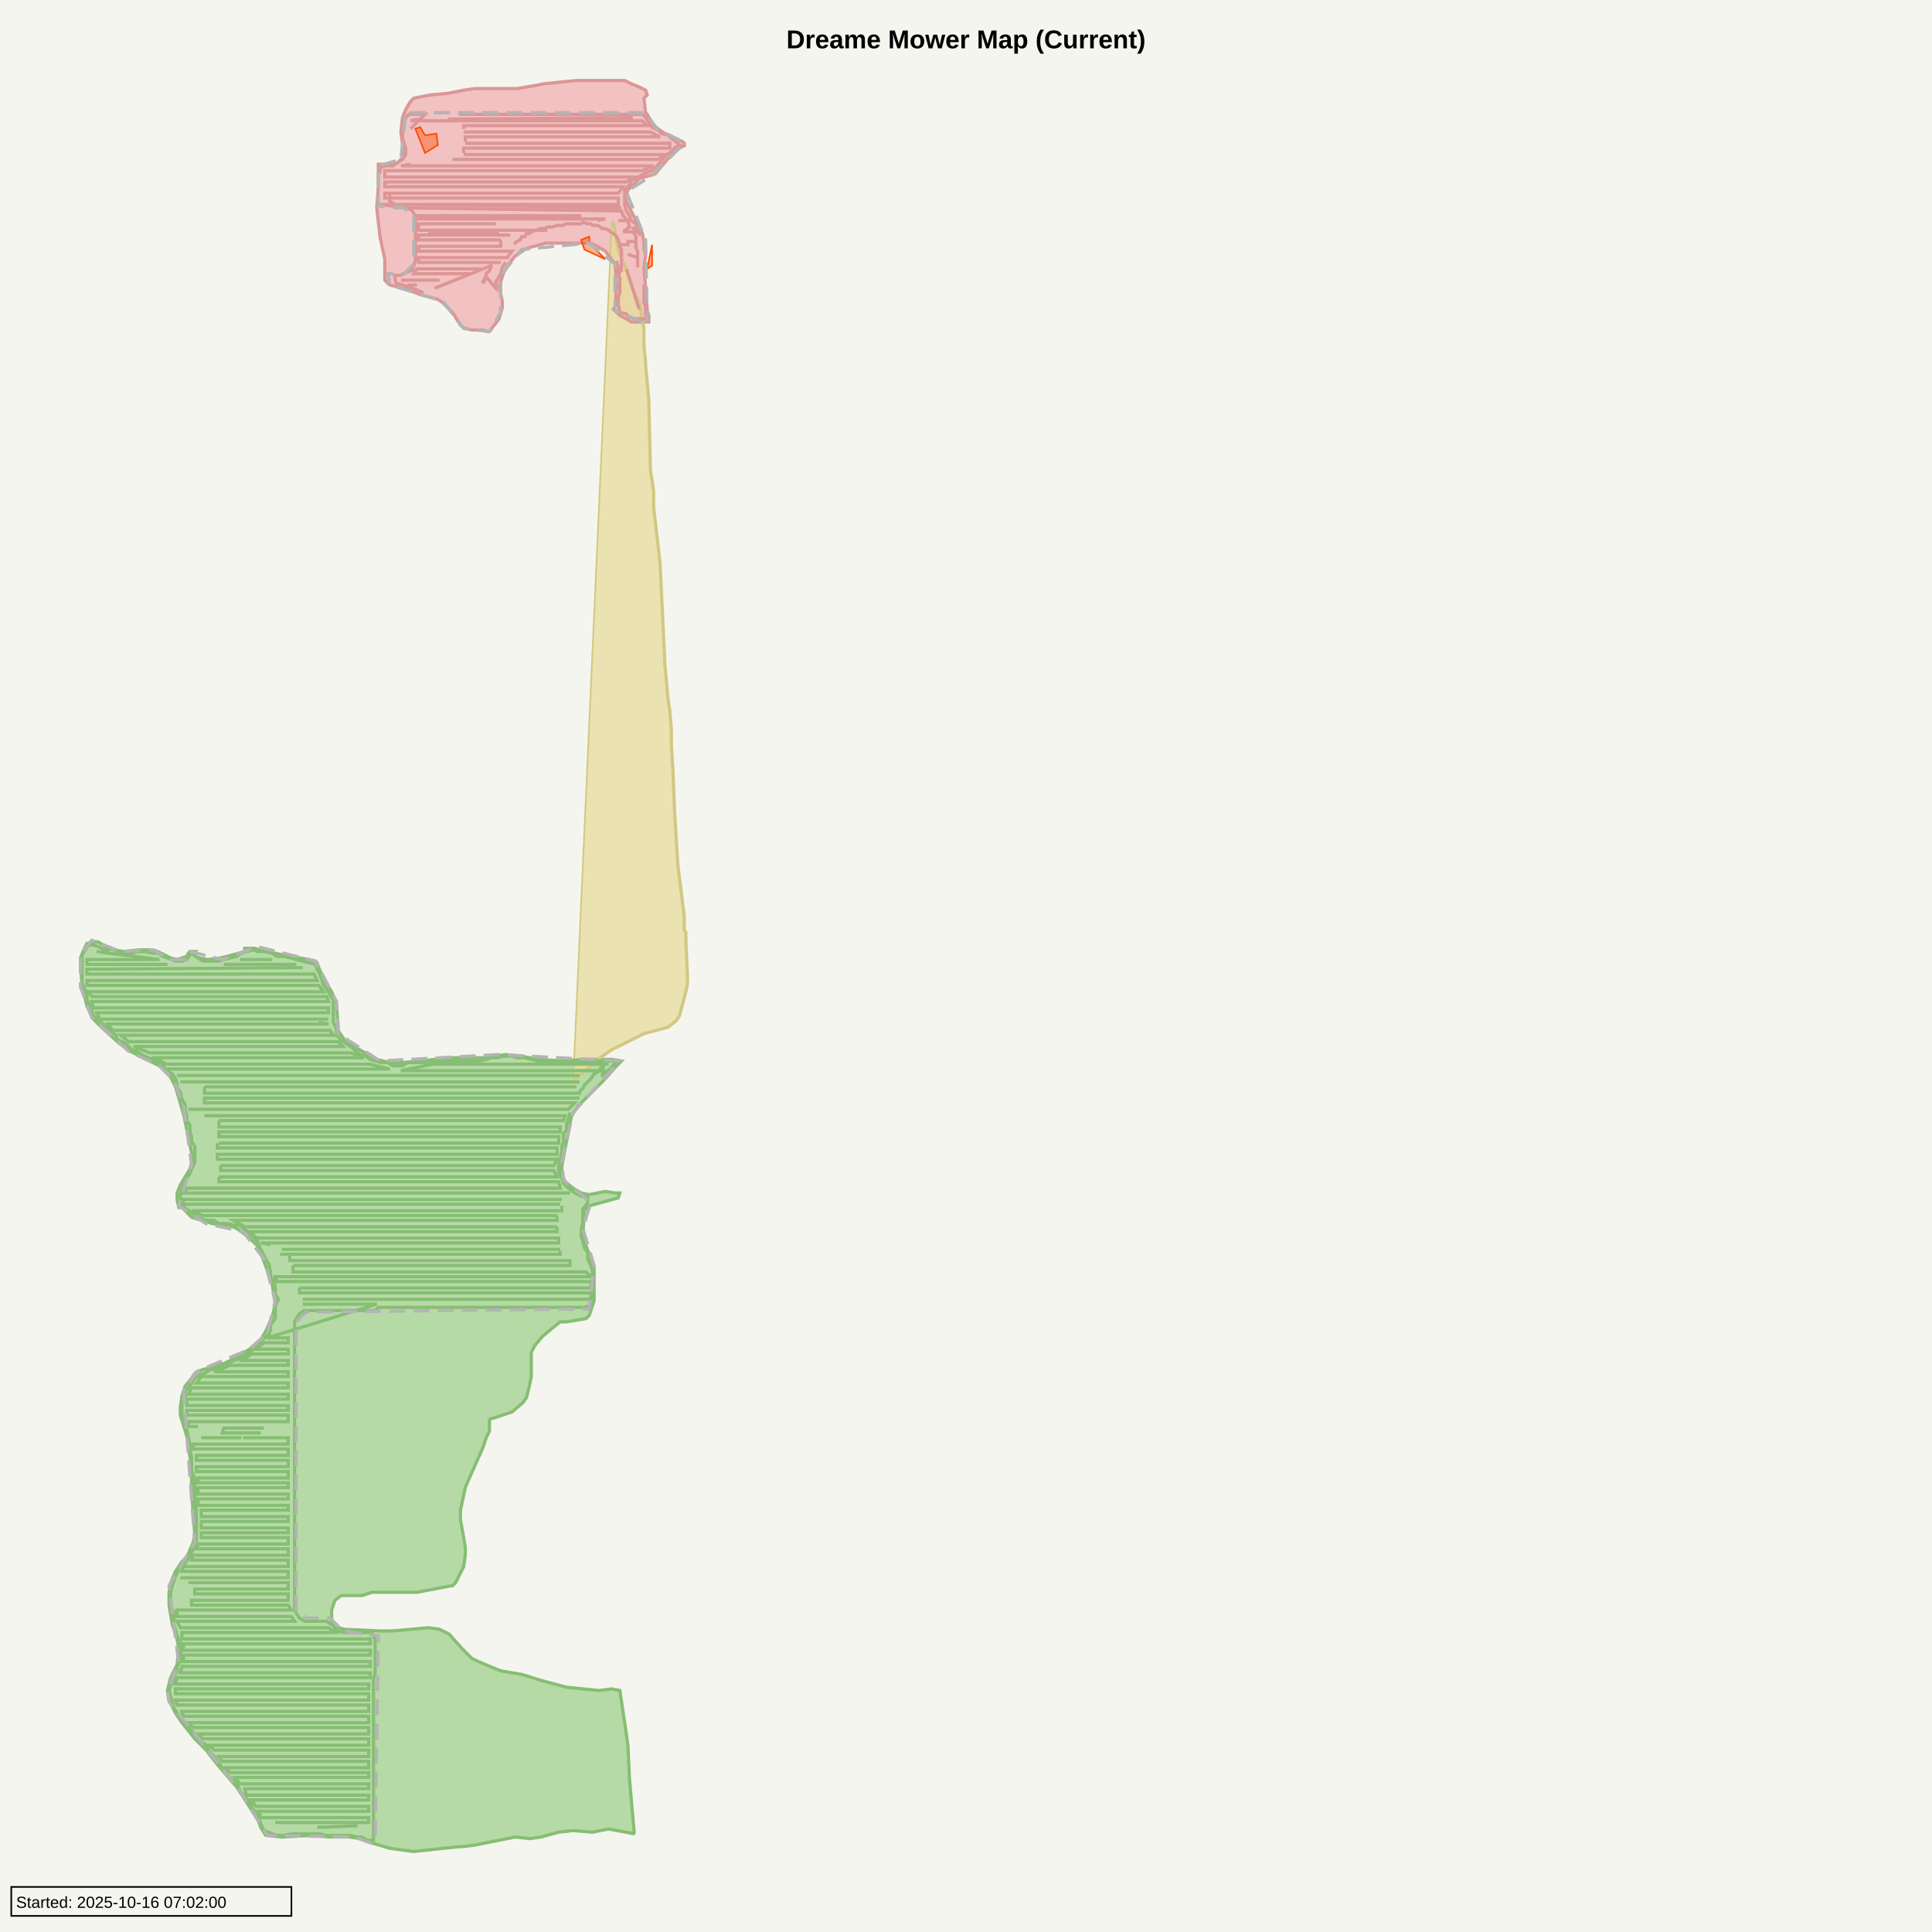
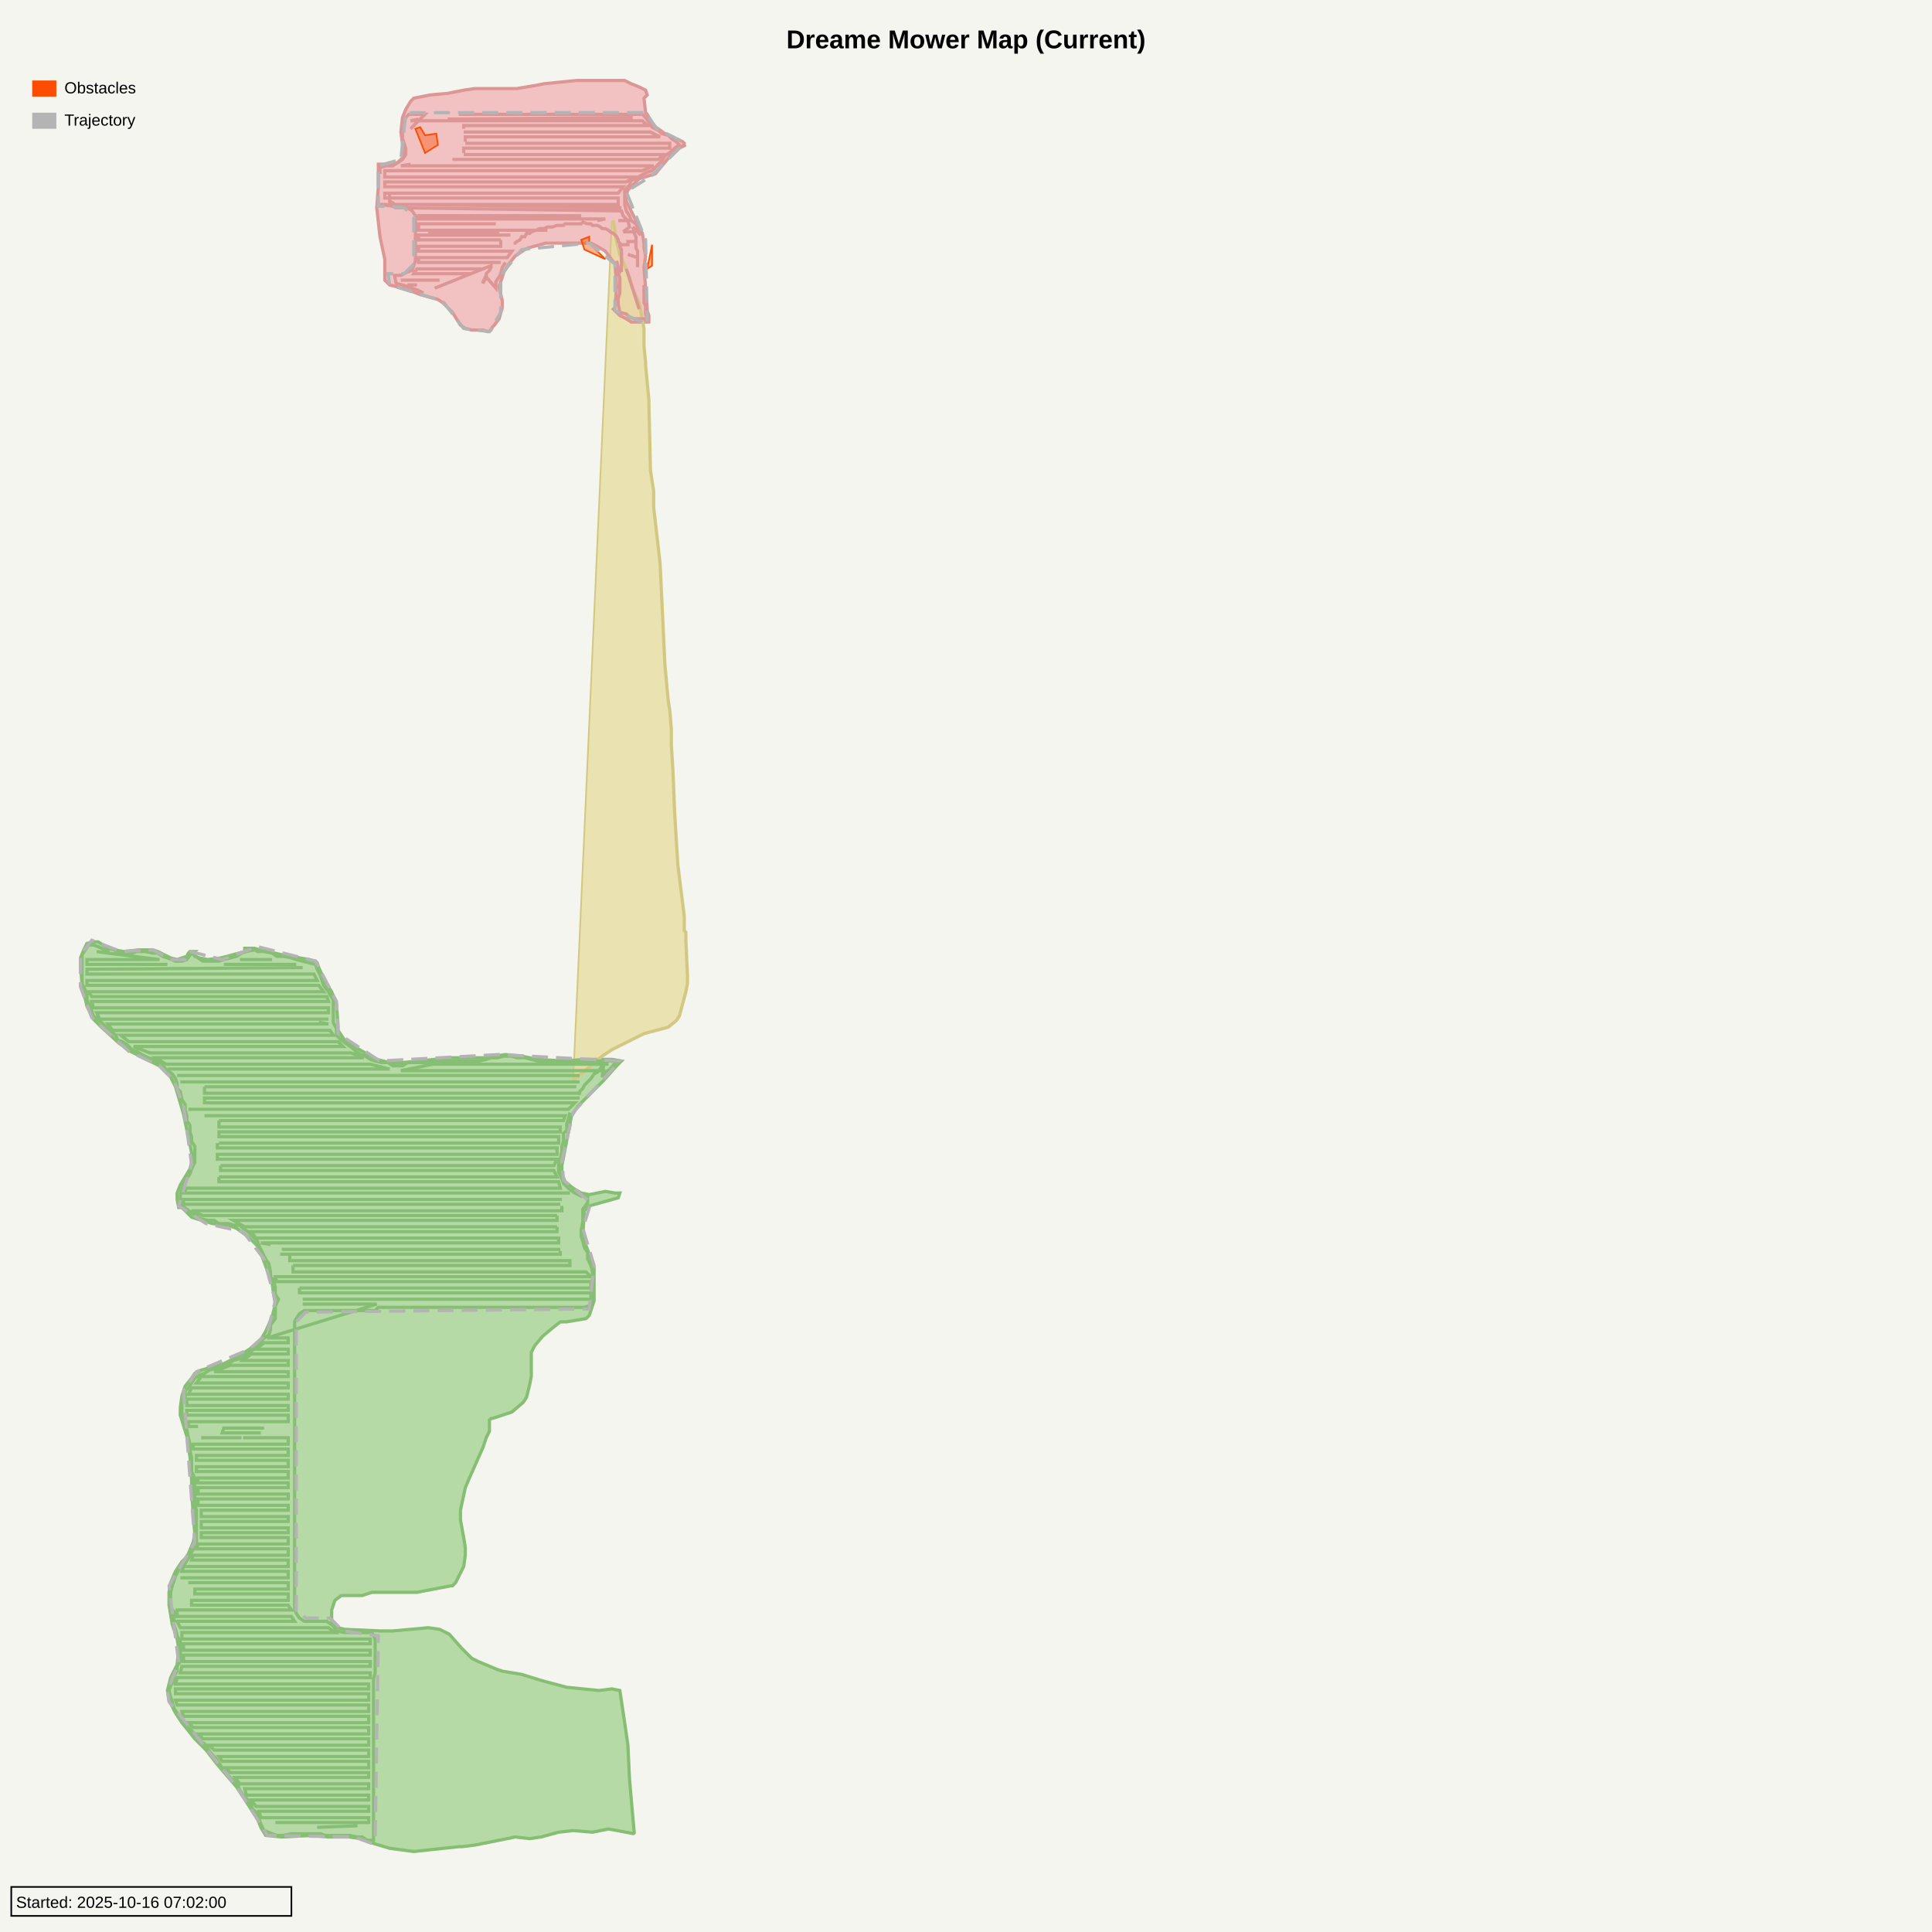
<svg xmlns="http://www.w3.org/2000/svg" width="1200" height="1200" viewBox="0 0 1200 1200">
  <rect width="100%" height="100%" fill="#f5f5f0" />
  <polygon points="394,1139 378,1136 368,1138 356,1137 347,1138 336,1141 329,1142 320,1141 295,1146 287,1147 285,1147 257,1150 242,1148 232,1145 224,1142 217,1141 204,1141 194,1140 175,1141 165,1140 162,1135 160,1130 147,1110 135,1096 128,1087 121,1080 113,1070 109,1064 105,1056 104,1050 106,1042 110,1034 111,1024 110,1018 107,1009 105,997 105,989 106,983 109,976 113,970 116,967 117,965 120,958 121,953 119,927 119,919 118,905 116,892 112,879 112,874 113,867 115,861 119,856 121,853 125,851 139,847 147,843 155,838 162,832 165,827 169,818 171,810 170,804 169,797 163,781 160,774 154,768 147,763 142,761 132,760 122,757 119,756 113,750 111,750 110,745 110,741 112,736 118,726 119,722 119,716 114,692 109,675 106,669 104,667 101,664 99,662 81,653 74,648 63,638 58,633 54,625 51,612 50,600 50,595 52,590 54,586 58,585 61,585 67,589 71,590 77,591 86,590 95,590 98,591 106,595 110,596 116,594 117,592 118,591 121,591 120,592 121,594 124,595 129,596 137,595 141,594 152,591 152,589 153,589 158,589 162,590 175,593 192,596 196,597 197,598 198,601 202,610 206,616 208,621 209,624 210,637 210,640 212,643 214,646 218,649 234,658 242,660 250,660 280,657 300,657 314,655 324,656 334,658 350,659 363,658 380,658 386,659 383,662 375,671 359,687 355,693 354,698 349,724 349,729 351,734 356,738 361,741 366,742 376,740 382,741 385,741 384,744 366,749 364,751 363,752 362,767 363,771 369,787 369,791 369,798 369,808 366,817 364,819 352,821 348,821 343,825 337,830 332,836 330,840 330,845 330,855 329,860 327,868 325,871 318,877 312,879 306,881 305,881 304,882 304,889 302,893 300,899 292,917 289,924 286,938 286,944 288,955 289,961 289,966 288,973 283,983 281,985 280,985 259,989 239,989 231,989 225,991 212,991 208,994 207,997 206,1000 206,1004 206,1007 207,1008 210,1011 214,1012 236,1013 244,1013 266,1011 273,1012 277,1014 279,1015 287,1024 293,1030 297,1032 309,1037 312,1038 324,1040 337,1044 352,1048 372,1050 380,1049 385,1050 388,1070 390,1084 391,1105 393,1128 394,1139" fill="#a4d291c8" stroke="#86be73" />
  <polygon points="426,90 424,91 425,89 424,88 413,83 406,78 402,71 401,70 400,61 402,59 401,56 397,54 392,52 388,50 358,50 338,52 333,53 321,55 295,55 288,56 278,58 267,59 257,61 255,63 252,68 250,73 249,82 251,97 249,99 247,101 241,102 235,102 235,105 235,116 234,129 236,147 239,161 239,174 242,177 250,179 256,181 261,183 272,186 275,188 277,190 280,193 281,194 286,202 289,204 293,205 300,205 303,206 305,205 306,203 307,202 310,198 312,191 312,187 310,178 311,175 313,169 316,164 320,159 326,155 328,154 339,151 344,151 358,151 367,151 371,153 376,156 382,164 383,178 382,191 381,192 382,193 385,196 389,198 392,200 403,200 403,196 402,193 402,192 400,166 401,159 400,154 400,151 399,145 391,129 389,125 389,121 390,118 394,114 397,111 407,108 417,96 422,92 426,90" fill="#f0b4b4c8" stroke="#dc9696" />
  <polygon points="356,671 361,667 374,656 380,652 400,642 415,638 420,634 422,631 426,616 427,611 427,606 426,584 426,579 425,578 425,569 421,537 419,504 418,479 417,463 417,453 416,441 415,435 413,413 410,350 406,315 406,305 404,292 403,248 401,227 401,225 400,215 400,216 400,204 397,188 393,179 391,172 385,158 383,150 381,138 380,138" fill="#e6dca0c8" stroke="#d2c882" />
  <path d="M 394 1139 L 378 1136 L 368 1138 L 356 1137 L 347 1138 L 336 1141 L 329 1142 L 320 1141 L 295 1146 L 287 1147 L 285 1147 L 257 1150 L 242 1148 L 232 1145 L 224 1142 L 217 1141 L 204 1141 L 194 1140 L 175 1141 L 165 1140 L 162 1135 L 160 1130 L 147 1110 L 135 1096 L 128 1087 L 121 1080 L 113 1070 L 109 1064 L 105 1056 L 104 1050 L 106 1042 L 110 1034 L 111 1024 L 110 1018 L 107 1009 L 105 997 L 105 989 L 106 983 L 109 976 L 113 970 L 116 967 L 117 965 L 120 958 L 121 953 L 119 927 L 119 919 L 118 905 L 116 892 L 112 879 L 112 874 L 113 867 L 115 861 L 119 856 L 121 853 L 125 851 L 139 847 L 147 843 L 155 838 L 162 832 L 165 827 L 169 818 L 171 810 L 170 804 L 169 797 L 163 781 L 160 774 L 154 768 L 147 763 L 142 761 L 132 760 L 122 757 L 119 756 L 113 750 L 111 750 L 110 745 L 110 741 L 112 736 L 118 726 L 119 722 L 119 716 L 114 692 L 109 675 L 106 669 L 104 667 L 101 664 L 99 662 L 81 653 L 74 648 L 63 638 L 58 633 L 54 625 L 51 612 L 50 600 L 50 595 L 52 590 L 54 586 L 58 585 L 61 585 L 67 589 L 71 590 L 77 591 L 86 590 L 95 590 L 98 591 L 106 595 L 110 596 L 116 594 L 117 592 L 118 591 L 121 591 L 120 592 L 121 594 L 124 595 L 129 596 L 137 595 L 141 594 L 152 591 L 152 589 L 153 589 L 158 589 L 162 590 L 175 593 L 192 596 L 196 597 L 197 598 L 198 601 L 202 610 L 206 616 L 208 621 L 209 624 L 210 637 L 210 640 L 212 643 L 214 646 L 218 649 L 234 658 L 242 660 L 250 660 L 280 657 L 300 657 L 314 655 L 324 656 L 334 658 L 350 659 L 363 658 L 380 658 L 386 659 L 383 662 L 375 671 L 359 687 L 355 693 L 354 698 L 349 724 L 349 729 L 351 734 L 356 738 L 361 741 L 366 742 L 376 740 L 382 741 L 385 741 L 384 744 L 366 749 L 364 751 L 363 752 L 362 767 L 363 771 L 369 787 L 369 791 L 369 798 L 369 808 L 366 817 L 364 819 L 352 821 L 348 821 L 343 825 L 337 830 L 332 836 L 330 840 L 330 845 L 330 855 L 329 860 L 327 868 L 325 871 L 318 877 L 312 879 L 306 881 L 305 881 L 304 882 L 304 889 L 302 893 L 300 899 L 292 917 L 289 924 L 286 938 L 286 944 L 288 955 L 289 961 L 289 966 L 288 973 L 283 983 L 281 985 L 280 985 L 259 989 L 239 989 L 231 989 L 225 991 L 212 991 L 208 994 L 207 997 L 206 1000 L 206 1004 L 206 1007 L 207 1008 L 210 1011 L 214 1012 L 236 1013 L 244 1013 L 266 1011 L 273 1012 L 277 1014 L 279 1015 L 287 1024 L 293 1030 L 297 1032 L 309 1037 L 312 1038 L 324 1040 L 337 1044 L 352 1048 L 372 1050 L 380 1049 L 385 1050 L 388 1070 L 390 1084 L 391 1105 L 393 1128 L 394 1139" stroke="#86be73" stroke-width="2" fill="none" />
  <path d="M 426 90 L 424 91 L 425 89 L 424 88 L 413 83 L 406 78 L 402 71 L 401 70 L 400 61 L 402 59 L 401 56 L 397 54 L 392 52 L 388 50 L 358 50 L 338 52 L 333 53 L 321 55 L 295 55 L 288 56 L 278 58 L 267 59 L 257 61 L 255 63 L 252 68 L 250 73 L 249 82 L 251 97 L 249 99 L 247 101 L 241 102 L 235 102 L 235 105 L 235 116 L 234 129 L 236 147 L 239 161 L 239 174 L 242 177 L 250 179 L 256 181 L 261 183 L 272 186 L 275 188 L 277 190 L 280 193 L 281 194 L 286 202 L 289 204 L 293 205 L 300 205 L 303 206 L 305 205 L 306 203 L 307 202 L 310 198 L 312 191 L 312 187 L 310 178 L 311 175 L 313 169 L 316 164 L 320 159 L 326 155 L 328 154 L 339 151 L 344 151 L 358 151 L 367 151 L 371 153 L 376 156 L 382 164 L 383 178 L 382 191 L 381 192 L 382 193 L 385 196 L 389 198 L 392 200 L 403 200 L 403 196 L 402 193 L 402 192 L 400 166 L 401 159 L 400 154 L 400 151 L 399 145 L 391 129 L 389 125 L 389 121 L 390 118 L 394 114 L 397 111 L 407 108 L 417 96 L 422 92 L 426 90" stroke="#dc9696" stroke-width="2" fill="none" />
  <path d="M 356 671 L 361 667 L 374 656 L 380 652 L 400 642 L 415 638 L 420 634 L 422 631 L 426 616 L 427 611 L 427 606 L 426 584 L 426 579 L 425 578 L 425 569 L 421 537 L 419 504 L 418 479 L 417 463 L 417 453 L 416 441 L 415 435 L 413 413 L 410 350 L 406 315 L 406 305 L 404 292 L 403 248 L 401 227 L 401 225 L 400 215 L 400 216 L 400 204 L 397 188 L 393 179 L 391 172 L 385 158 L 383 150 L 381 138 L 380 138" stroke="#d2c882" stroke-width="2" fill="none" />
  <path d="M 378 661 L 269 661 L 249 665 L 376 665 L 370 665 M 360 668 L 110 668 L 116 668 M 112 672 L 360 672 M 358 675 L 127 675 M 127 675 L 127 679 L 361 679 L 356 679 M 360 682 L 127 682 M 127 681 L 127 685 L 357 685 L 353 689 L 117 689 L 123 689 M 127 693 L 351 693 L 350 696 L 136 696 M 136 696 L 136 700 L 348 700 L 348 703 L 135 703 M 136 702 L 136 706 L 347 706 L 347 710 L 136 710 M 135 710 L 135 713 L 346 713 L 346 717 L 136 717 M 135 716 L 135 720 L 346 720 L 344 724 L 137 724 M 137 724 L 137 727 L 344 727 L 346 731 L 136 731 M 136 731 L 136 734 L 347 734 L 348 738 L 116 738 L 114 741 L 354 741 L 349 741 M 349 745 L 114 745 L 114 748 L 348 748 M 349 749 L 349 752 L 119 752 L 126 755 L 346 755 M 346 755 L 346 758 L 145 758 L 152 762 L 346 762 M 346 762 L 346 765 L 156 765 L 159 769 L 348 769 M 347 769 L 347 772 L 162 772 L 168 773 M 175 776 L 348 776 M 348 777 L 348 779 L 174 779 M 180 779 L 180 783 L 354 783 M 354 782 L 354 786 L 182 786 M 182 786 L 182 790 L 364 790 L 367 793 L 171 793 L 172 796 L 367 796 L 367 800 L 186 800 M 186 800 L 186 803 L 367 803 L 367 807 L 188 807 M 188 806 M 188 810 L 234 810 L 166 831 L 179 831 L 179 834 L 164 834 L 159 838 L 179 838 L 179 841 L 156 841 L 151 845 L 179 845 L 179 848 L 143 848 L 133 852 L 179 852 L 179 855 L 125 855 L 122 859 L 179 859 L 179 862 L 119 862 L 117 866 L 179 866 L 179 869 L 116 869 L 116 873 L 179 873 L 179 876 L 116 876 L 116 879 L 179 879 L 179 883 L 117 883 L 117 886 L 123 886 M 151 893 L 179 893 L 179 897 L 120 897 L 120 900 L 179 900 L 179 904 L 122 904 L 122 907 L 179 907 L 179 911 L 122 911 L 122 914 L 179 914 L 179 918 L 123 918 L 123 921 L 179 921 L 179 924 L 123 924 L 123 928 L 179 928 L 179 931 L 123 931 L 123 935 L 179 935 L 179 938 L 125 938 L 125 942 L 179 942 L 179 945 L 125 945 L 125 949 L 179 949 L 179 952 L 125 952 L 125 955 L 179 955 L 179 959 L 123 959 L 122 962 L 179 962 L 179 966 L 120 966 L 119 969 L 179 969 L 179 973 L 114 973 L 113 976 L 179 976 L 179 980 L 112 980 L 117 980 M 117 983 L 179 983 L 179 987 L 121 987 M 121 986 L 121 990 L 179 990 L 179 994 L 120 994 M 119 993 L 119 997 L 179 997 L 181 1000 L 110 1000 L 110 1004 L 181 1004 L 183 1007 L 110 1007 L 112 1011 L 204 1011 L 208 1014 L 113 1014 L 113 1018 L 230 1018 L 230 1021 L 114 1021 L 114 1025 L 230 1025 L 230 1028 L 114 1028 L 114 1032 L 230 1032 L 230 1035 L 113 1035 L 112 1039 L 230 1039 L 230 1042 L 110 1042 L 109 1046 L 229 1046 L 229 1049 L 109 1049 L 109 1052 L 229 1052 L 229 1056 L 109 1056 L 110 1059 L 229 1059 L 229 1063 L 113 1063 L 114 1066 L 229 1066 L 229 1070 L 117 1070 L 120 1073 L 229 1073 L 229 1077 L 123 1077 L 126 1080 L 229 1080 L 229 1084 L 130 1084 L 133 1087 L 229 1087 L 229 1091 L 136 1091 L 138 1094 L 229 1094 L 229 1098 L 140 1098 L 143 1101 L 229 1101 L 229 1104 L 146 1104 L 149 1108 L 229 1108 L 229 1111 L 152 1111 L 153 1115 L 229 1115 L 229 1118 L 156 1118 L 159 1122 L 229 1122 L 229 1125 L 161 1125 L 162 1129 L 229 1129 L 229 1132 L 171 1132 M 197 1135 L 222 1134 M 162 890 L 138 890 L 139 887 L 164 887 M 150 893 L 125 893 M 104 664 L 242 664 L 230 661 L 103 661 L 97 657 L 226 657 L 218 654 L 93 654 L 83 650 L 213 650 L 210 647 L 80 647 L 75 643 L 207 643 L 205 640 L 70 640 L 67 636 L 204 636 L 198 635 M 204 633 L 62 633 L 60 629 L 204 629 L 204 626 L 58 626 L 57 622 L 204 622 L 203 619 L 57 619 L 55 616 L 201 616 L 198 612 L 54 612 L 54 609 L 197 609 L 195 605 L 54 605 L 54 602 L 188 601 M 184 599 L 139 599 L 145 599 M 149 596 L 169 596 L 163 596 M 165 594 M 104 599 L 54 599 L 54 596 L 99 596 L 67 592 L 60 591 M 71 591 L 74 592 L 78 592 L 82 592 L 85 591 L 90 591 L 95 592 L 98 592 L 101 594 L 104 595 L 109 597 L 113 597 L 116 596 L 119 592 L 123 595 L 126 597 L 130 597 L 136 597 L 139 596 L 143 595 L 147 594 L 150 592 L 153 591 L 158 590 L 160 591 L 164 591 L 169 592 L 172 594 L 176 594 L 181 595 L 184 596 L 188 597 L 192 598 L 196 599 L 197 602 L 199 606 L 200 609 L 201 612 L 204 616 L 205 618 L 207 621 L 207 627 L 207 631 L 207 635 L 209 639 L 209 643 L 212 646 L 216 649 L 219 651 L 221 653 L 224 655 L 227 656 L 230 658 L 233 659 L 237 660 L 241 660 L 244 662 L 250 662 L 253 660 L 257 660 L 263 660 L 267 660 L 270 659 L 276 659 L 280 659 L 284 659 L 289 659 L 294 659 L 298 659 L 302 658 L 305 657 L 309 657 L 313 656 L 318 656 L 321 657 L 326 657 L 330 658 L 334 659 L 340 659 L 344 659 L 347 660 L 352 660 L 357 660 L 360 660 L 365 659 L 369 659 L 373 659 L 378 659 L 383 659 L 379 664 L 376 666 L 374 669 L 375 661 M 375 660 L 374 662 L 372 665 L 371 666 L 369 667 L 367 670 L 366 671 L 365 672 L 364 673 L 363 674 L 362 676 L 361 677 L 360 678 L 359 680 M 354 691 L 353 695 L 352 698 L 352 702 L 350 704 L 350 709 L 349 712 L 349 715 L 348 720 L 347 723 L 347 728 L 349 732 L 350 735 L 353 738 L 357 741 L 361 743 L 365 743 L 365 747 L 362 751 L 362 755 L 362 759 L 361 764 L 361 768 L 362 771 L 363 775 L 365 778 L 365 782 L 367 786 L 368 790 L 368 794 L 368 799 L 368 803 L 368 807 L 366 811 L 363 812 L 359 812 L 353 812 L 348 812 L 344 812 L 339 812 L 334 812 L 330 812 L 324 812 L 320 812 L 315 812 L 310 812 L 306 812 L 301 812 L 296 812 L 291 812 L 287 812 L 283 812 L 279 812 L 274 812 L 268 812 L 264 812 L 260 812 L 254 812 L 250 812 L 246 812 L 240 812 L 235 812 L 233 814 L 227 814 L 222 814 L 218 814 L 212 814 L 208 814 L 204 814 L 198 814 L 194 814 L 189 814 L 186 816 L 184 819 L 183 821 L 183 827 L 183 832 L 183 836 L 183 842 L 183 846 L 183 850 L 183 856 L 183 860 L 183 865 L 183 871 L 183 875 L 183 879 L 183 885 L 183 889 L 183 894 L 183 899 L 183 904 L 183 908 L 183 914 L 183 918 L 183 923 L 183 928 L 183 933 L 183 937 L 183 943 L 183 947 L 183 951 L 183 956 L 183 960 L 183 964 L 183 970 L 183 974 L 183 979 L 183 985 L 183 989 L 183 993 L 183 999 L 184 1002 L 186 1005 L 189 1007 L 194 1007 L 198 1007 L 203 1007 L 207 1010 L 209 1013 L 214 1014 L 218 1014 L 222 1014 L 227 1014 L 231 1014 L 233 1018 L 233 1022 L 233 1026 L 233 1030 L 233 1035 L 233 1039 L 232 1043 L 232 1048 L 232 1052 L 232 1057 L 232 1063 L 232 1067 L 232 1071 L 232 1077 L 232 1081 L 232 1086 L 232 1091 L 232 1096 L 232 1100 L 232 1106 L 232 1110 L 232 1115 L 232 1120 L 232 1125 L 232 1129 L 232 1135 L 232 1139 L 232 1143 L 228 1143 L 225 1141 L 222 1141 L 217 1140 L 212 1140 L 208 1140 L 202 1140 L 199 1139 L 195 1139 L 189 1139 L 185 1139 L 181 1139 L 176 1140 L 172 1140 L 169 1139 L 164 1137 L 162 1133 L 161 1130 L 160 1126 L 157 1124 L 156 1121 L 153 1117 L 151 1115 L 149 1112 L 147 1107 L 144 1105 L 141 1102 L 138 1098 L 136 1095 L 134 1092 L 131 1089 L 129 1086 L 127 1083 L 123 1081 L 121 1077 L 118 1074 L 116 1072 L 113 1068 L 110 1064 L 108 1061 L 107 1057 L 106 1054 L 105 1050 L 106 1047 L 108 1044 L 108 1041 L 110 1038 L 110 1035 L 112 1032 L 112 1028 L 112 1024 L 112 1020 L 110 1016 L 109 1012 L 108 1009 L 108 1005 L 108 1001 L 106 998 L 106 994 L 106 989 L 107 985 L 108 982 L 109 979 L 111 975 L 112 973 L 115 971 L 117 968 L 119 964 L 121 961 L 122 959 L 122 953 L 122 949 L 122 944 L 122 938 L 121 935 L 121 931 L 121 926 L 121 922 L 121 918 L 119 914 L 119 910 L 119 905 L 118 901 L 118 897 L 117 893 L 116 888 L 115 885 L 115 882 L 113 879 L 113 875 L 113 871 L 115 868 L 115 864 L 117 862 L 119 859 L 121 856 L 124 854 L 127 853 L 130 851 L 134 850 L 139 848 L 142 847 L 145 845 L 149 844 L 152 842 L 155 840 L 159 837 L 162 834 L 163 832 L 167 829 L 168 826 L 168 823 L 171 819 L 171 816 L 171 811 L 173 807 L 171 804 L 171 800 L 170 795 L 168 793 L 168 790 L 167 785 L 165 782 L 164 780 L 162 776 L 161 774 L 160 771 L 157 768 L 154 765 L 151 763 L 149 761 L 145 761 L 142 760 L 136 760 L 133 758 L 129 758 L 125 757 L 123 756 L 120 754 L 116 751 L 113 749 L 112 746 L 112 742 L 113 739 L 114 736 L 116 732 L 118 729 L 119 726 L 121 722 L 121 716 L 121 712 L 119 709 L 119 706 L 118 703 L 118 699 L 116 696 L 116 693 L 115 689 L 115 686 L 113 683 L 112 678 L 110 676 L 110 673 L 109 670 L 107 667 L 104 665 L 101 662 L 98 660 L 95 658 L 92 657 L 88 655 L 85 653 L 82 652 L 79 649 L 76 647 L 73 646 L 72 643 L 68 640 L 65 637 L 62 634 L 58 631 L 57 628 L 56 625 L 54 621 L 54 618 L 53 615 L 51 611 L 51 607 L 51 603 L 51 597 L 51 593 L 53 590 L 55 587 L 58 587 L 61 588 L 65 590 L 68 591" stroke="#86be73" stroke-width="2" fill="none" />
  <path d="M 397 192 L 389 167 M 396 160 L 390 158 M 390 152 L 390 151 M 396 150 L 389 150 M 389 150 M 391 152 L 386 152 M 393 144 L 387 144 M 387 144 L 391 141 L 390 137 L 384 137 M 390 137 L 387 134 L 386 131 L 245 129 M 239 127 L 384 127 L 384 123 L 239 123 L 239 120 L 384 120 L 387 116 L 239 116 L 239 113 L 389 113 L 394 110 L 239 110 L 239 106 L 399 106 L 406 103 L 249 103 L 255 102 M 281 99 L 409 99 L 412 96 L 288 96 M 288 95 L 288 92 L 416 92 L 416 89 L 289 89 M 289 88 L 289 85 L 410 85 L 404 82 L 288 82 M 288 80 L 288 78 L 402 78 L 399 75 L 255 75 L 260 74 M 278 74 L 393 73 M 386 129 L 257 127 M 259 136 L 376 136 L 371 137 M 308 139 L 260 139 L 260 143 L 340 143 M 310 144 L 266 144 M 259 134 L 361 134 M 317 146 L 260 146 L 260 149 L 311 149 M 311 149 L 311 153 L 260 153 L 260 156 L 318 156 L 315 160 L 260 160 L 260 163 L 311 163 L 305 163 M 299 167 L 259 167 L 257 170 L 292 170 M 292 170 M 273 174 L 249 174 L 255 174 M 253 177 L 259 177 M 296 191 M 296 191 M 263 182 L 259 180 L 256 179 L 253 178 L 250 177 L 246 176 L 245 171 L 249 171 L 253 169 L 256 168 L 258 162 L 258 157 L 258 151 L 258 147 L 258 143 L 258 138 L 258 134 L 256 131 L 253 129 L 250 127 L 248 127 L 244 127 L 240 127 L 236 127 L 251 129 M 251 129 L 249 129 L 247 128 L 248 129 L 250 129 L 248 129 L 246 128 L 245 127 L 244 126 L 242 125 L 242 122 L 242 120 M 236 108 L 236 104 L 240 103 L 244 103 L 247 101 L 250 99 L 252 96 L 252 92 L 251 89 L 250 86 L 250 80 L 251 77 L 252 73 L 254 71 L 257 71 L 264 71 L 255 80 M 285 71 L 289 71 L 292 71 L 296 71 L 302 71 L 306 71 L 311 71 L 313 71 L 318 71 L 321 71 L 325 71 L 328 71 L 331 71 L 334 71 L 338 71 L 341 71 L 344 71 L 348 71 L 352 71 L 357 71 L 360 71 L 364 71 L 367 71 L 371 71 L 375 71 L 380 71 L 384 71 L 387 71 L 390 71 L 394 71 L 399 71 L 401 73 L 403 76 L 405 79 L 409 81 L 411 83 L 415 84 L 417 86 L 420 88 L 422 90 L 419 92 L 417 94 L 413 97 L 411 100 L 408 103 L 405 106 L 402 107 L 398 109 L 395 111 L 392 112 L 391 115 L 388 118 L 388 123 L 388 127 L 389 131 L 391 134 L 392 137 L 395 139 L 396 142 L 398 146 L 393 141 M 393 141 L 394 144 L 394 145 L 395 147 L 395 149 L 395 151 L 395 154 L 396 156 L 396 160 L 396 162 L 396 164 L 396 166 M 400 177 L 400 183 L 400 188 L 401 190 L 401 195 L 402 198 L 398 198 L 394 198 L 391 197 L 389 195 L 385 194 L 384 189 L 384 185 L 385 182 L 385 177 L 385 173 L 384 169 L 384 166 L 383 162 L 385 170 M 386 169 L 386 167 L 386 165 L 386 161 L 386 159 L 386 156 L 386 155 L 385 153 L 385 151 L 384 150 L 384 149 L 383 147 L 381 145 L 379 144 L 378 143 L 376 142 L 374 142 L 373 141 L 371 140 L 368 140 L 367 139 L 365 139 L 362 138 L 361 139 L 358 139 L 355 139 L 353 139 L 351 139 L 350 140 L 348 140 L 346 140 L 343 141 L 340 141 L 338 142 L 335 142 L 333 143 L 330 144 L 329 145 L 327 145 L 326 147 L 324 147 L 323 149 L 321 150 L 320 151 L 319 151 M 314 163 L 312 166 L 311 170 L 310 172 L 308 175 L 308 179 L 302 172 M 302 173 L 301 174 L 300 176 L 300 175 L 301 173 L 302 171 L 302 170 L 304 168 L 305 166 L 305 165 L 270 179" stroke="#dc9696" stroke-width="2" fill="none" />
  <polygon points="272,90 264,95 258,80 261,79 264,84 271,83" fill="#ff4d0065" stroke="#ff4d00" />
  <polygon points="376,161 363,155 361,149 366,147 366,151" fill="#ff4d0065" stroke="#ff4d00" />
  <polygon points="402,167 405,152 405,165" fill="#ff4d0065" stroke="#ff4d00" />
  <path d="M 231 1145 L 220 1141 L 166 1140 L 148 1111 L 105 1057 L 104 1050 L 111 1033 L 105 985 L 121 958 L 114 864 L 122 852 L 155 838 L 166 828 L 171 808 L 164 782 L 151 765 L 128 760 L 111 749 L 119 723 L 114 687 L 108 671 L 99 662 L 80 653 L 57 632 L 50 613 L 50 593 L 57 584 L 75 591 L 95 590 L 106 596 L 115 596 L 118 591 L 138 596 L 160 588 L 196 597 L 209 622 L 210 642 L 236 659 L 310 655 L 385 659 L 356 691 L 349 721 L 350 733 L 367 747 L 362 763 L 369 786 L 366 813 L 190 815 L 184 821 L 184 1000 L 190 1005 L 205 1005 L 213 1013 L 235 1016 L 233 1144" stroke="#b4b4b4" stroke-width="2" stroke-dasharray="10,5" fill="none" />
  <path d="M 399 200 L 382 193 L 382 164 L 366 151 L 324 155 L 311 171 L 311 194 L 304 206 L 288 204 L 275 187 L 242 177 L 241 170 L 251 170 L 257 164 L 257 135 L 251 129 L 235 128 L 235 103 L 249 99 L 252 70 L 401 70 L 408 80 L 422 87 L 424 90 L 405 109 L 389 119 L 401 149 L 402 200" stroke="#b4b4b4" stroke-width="2" stroke-dasharray="10,5" fill="none" />
  <text x="600" y="30" font-family="Arial, sans-serif" font-size="16" font-weight="bold" fill="#000000" text-anchor="middle">Dreame Mower Map (Current)</text>
+   <rect x="20" y="50" width="15" height="10" fill="#ff4d00" />
+   <text x="40" y="58" font-family="Arial, sans-serif" font-size="10" fill="#000000">Obstacles</text>
+   <rect x="20" y="70" width="15" height="10" fill="#b4b4b4" />
+   <text x="40" y="78" font-family="Arial, sans-serif" font-size="10" fill="#000000">Trajectory</text>
  <g>
    <rect x="7" y="1172" width="174.0" height="18" fill="#f5f5f0" stroke="#000000" />
    <text x="10" y="1185" font-family="Arial, sans-serif" font-size="10" fill="#000000">Started: 2025-10-16 07:02:00</text>
  </g>
</svg>
